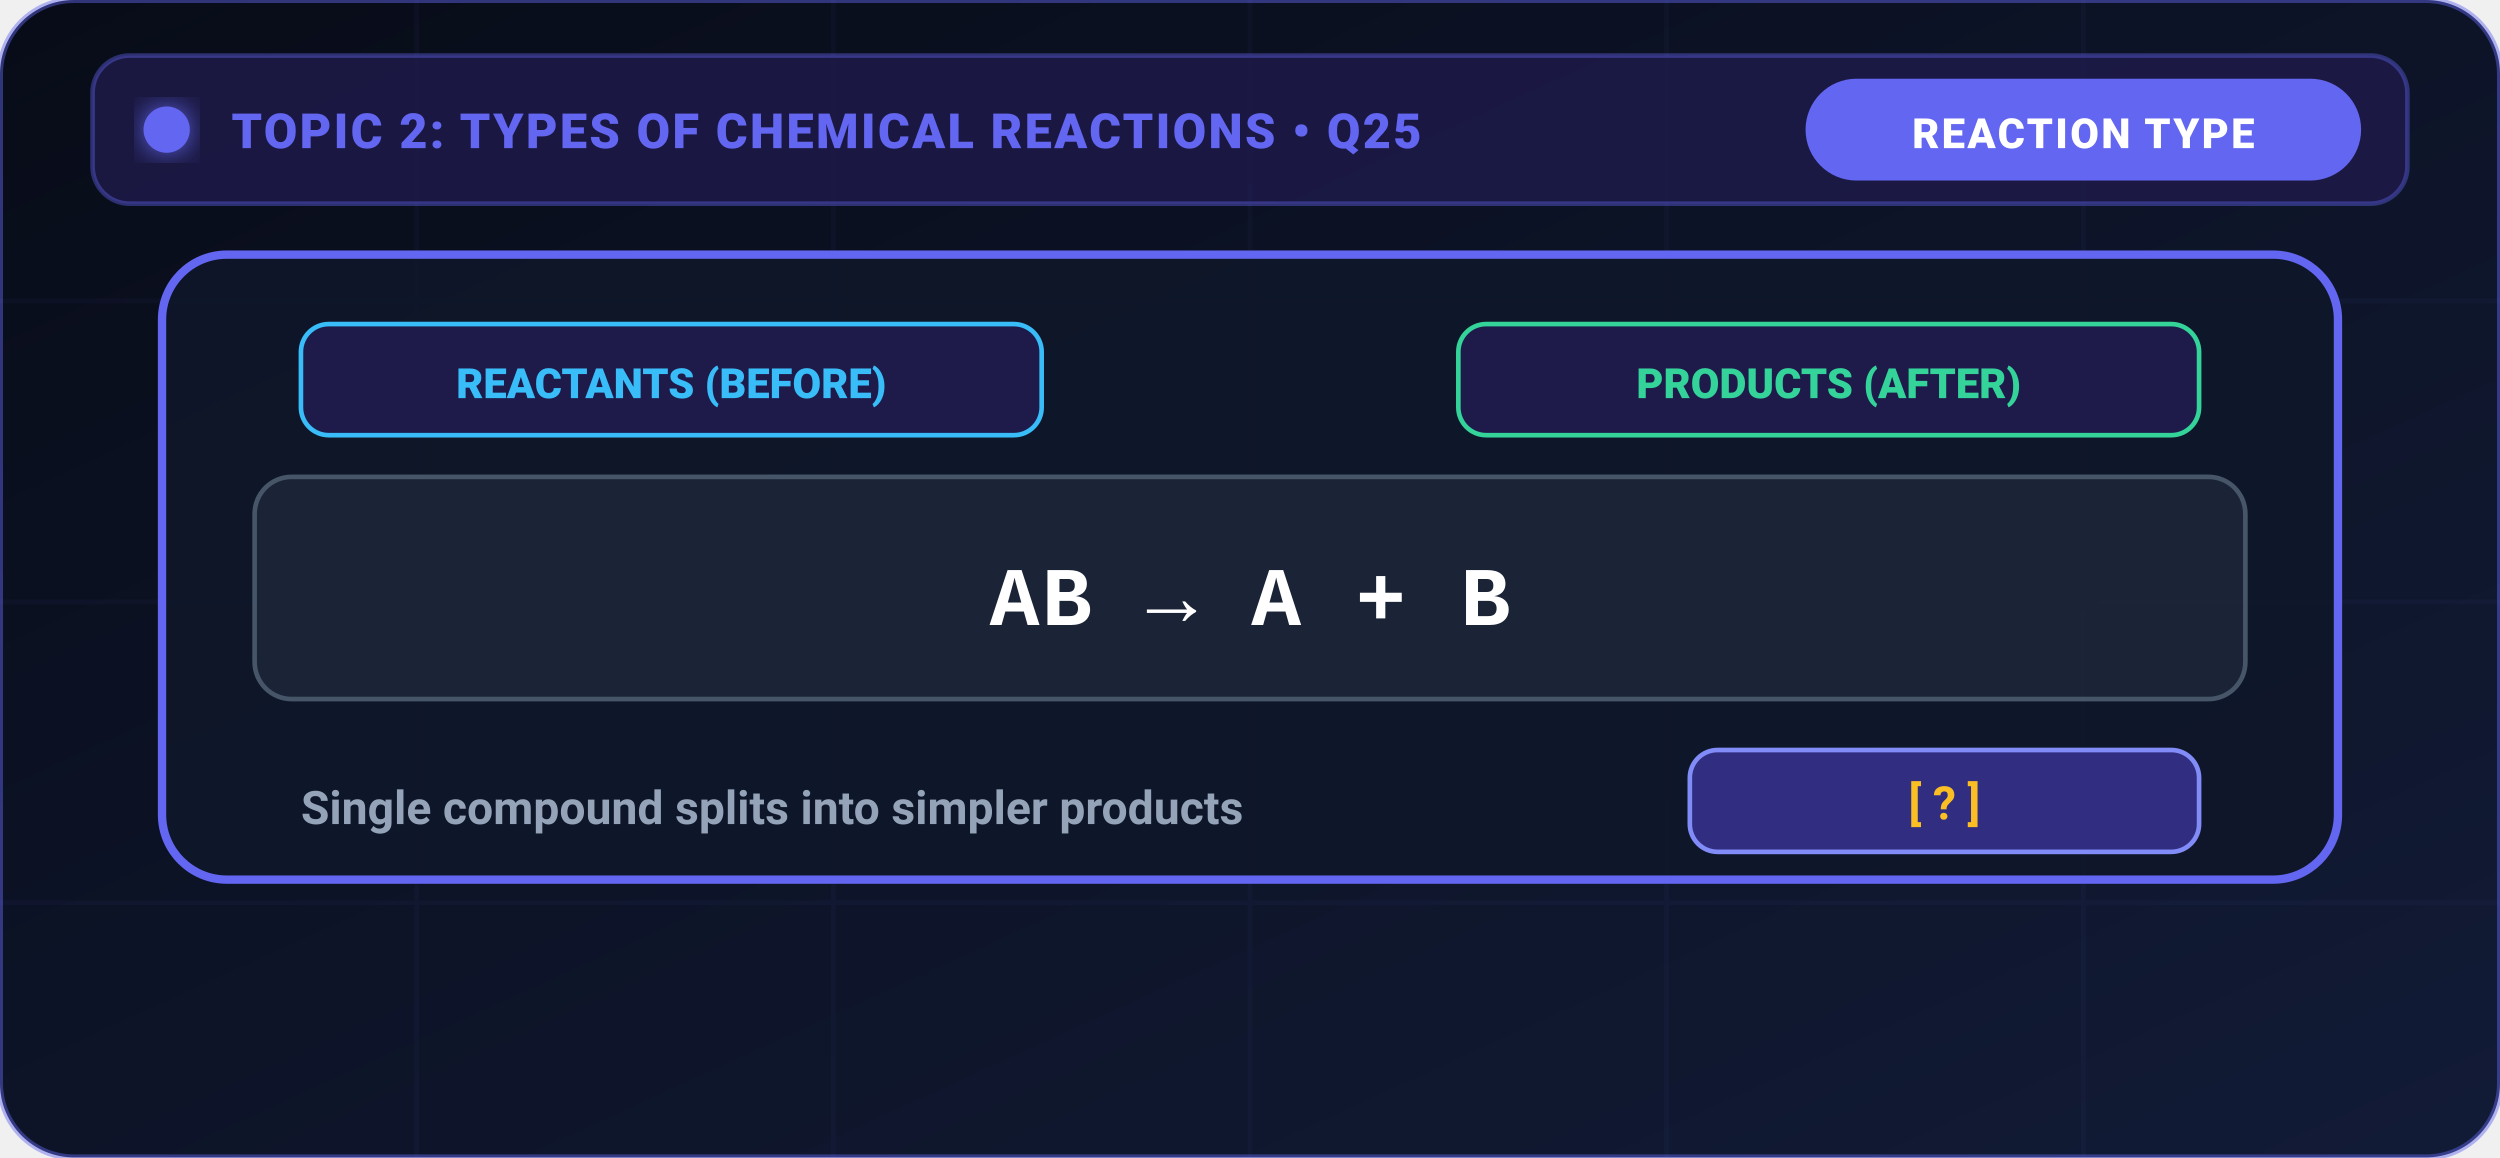
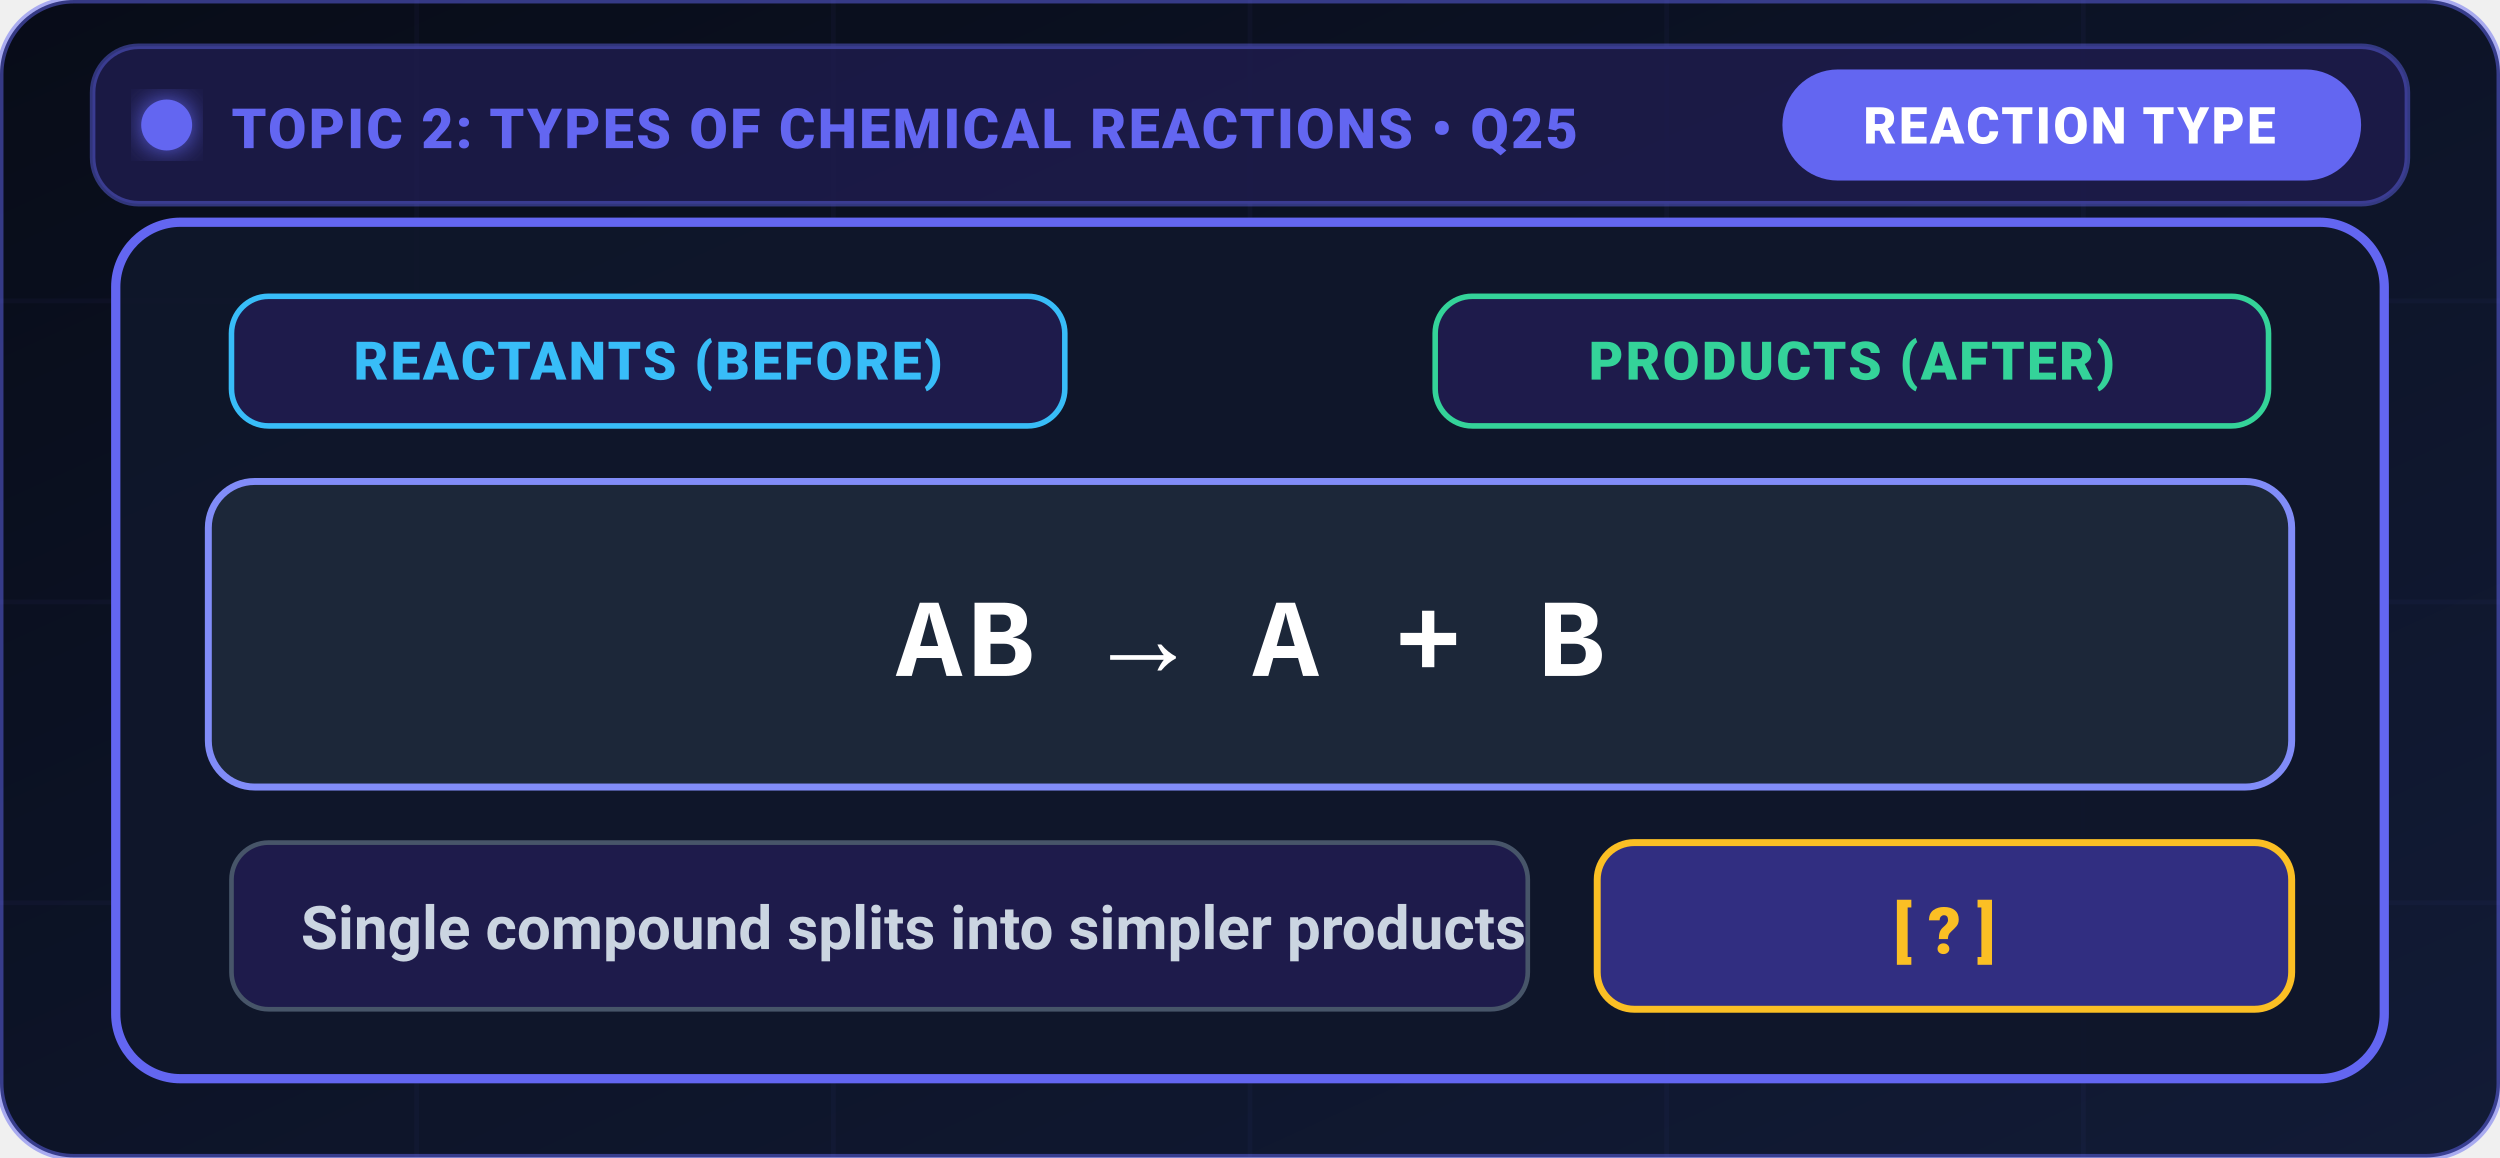
<svg xmlns="http://www.w3.org/2000/svg" viewBox="0 0 540 250" width="100%" height="100%">
  <defs>
    <linearGradient id="bg_t2_25" x1="0%" y1="0%" x2="100%" y2="100%">
      <stop offset="0%" stop-color="#080c18" />
      <stop offset="50%" stop-color="#0d1428" />
      <stop offset="100%" stop-color="#121b36" />
    </linearGradient>
    <filter id="glow_t2_25" x="-20%" y="-20%" width="140%" height="140%">
      <feGaussianBlur stdDeviation="3" result="blur" />
      <feComposite in="SourceGraphic" in2="blur" operator="over" />
    </filter>
  </defs>
-   <rect width="540" height="250" rx="16" fill="url(#bg_t2_25)" stroke="#6366f1" stroke-width="1.3" stroke-opacity="0.45" />
+   <rect width="540" height="250" rx="16" fill="url(#bg_t2_25)" stroke="#6366f1" stroke-width="1.5" stroke-opacity="0.5" />
  <g opacity="0.04" stroke="#6366f1" stroke-width="1">
    <line x1="90" y1="0" x2="90" y2="250" />
    <line x1="180" y1="0" x2="180" y2="250" />
    <line x1="270" y1="0" x2="270" y2="250" />
    <line x1="360" y1="0" x2="360" y2="250" />
    <line x1="450" y1="0" x2="450" y2="250" />
    <line x1="0" y1="65" x2="540" y2="65" />
    <line x1="0" y1="130" x2="540" y2="130" />
    <line x1="0" y1="195" x2="540" y2="195" />
  </g>
-   <rect x="20" y="12" width="500" height="32" rx="8" fill="#1e1b4b" fill-opacity="0.8" stroke="#6366f1" stroke-width="1" stroke-opacity="0.4" />
-   <circle cx="36" cy="28" r="5" fill="#6366f1" filter="url(#glow_t2_25)" />
-   <text x="50" y="32" fill="#6366f1" font-family="'Segoe UI', Roboto, sans-serif" font-size="10.5" font-weight="900" letter-spacing="0.5">TOPIC 2: TYPES OF CHEMICAL REACTIONS • Q25</text>
-   <rect x="390" y="17" width="120" height="22" rx="11" fill="#6366f1" />
-   <text x="450" y="32" fill="#ffffff" font-family="'Segoe UI', Roboto, sans-serif" font-size="9" font-weight="900" text-anchor="middle" letter-spacing="0.5">REACTION TYPE</text>
-   <g transform="translate(35, 55)">
-     <rect x="0" y="0" width="470" height="135" rx="14" fill="#0f172a" fill-opacity="0.9" stroke="#6366f1" stroke-width="1.8" />
-     <rect x="30" y="15" width="160" height="24" rx="6" fill="#1e1b4b" stroke="#38bdf8" stroke-width="1" />
-     <text x="110" y="31" fill="#38bdf8" font-family="'Segoe UI', Roboto, sans-serif" font-size="9" font-weight="800" text-anchor="middle">REACTANTS (BEFORE)</text>
-     <rect x="280" y="15" width="160" height="24" rx="6" fill="#1e1b4b" stroke="#34d399" stroke-width="1" />
-     <text x="360" y="31" fill="#34d399" font-family="'Segoe UI', Roboto, sans-serif" font-size="9" font-weight="800" text-anchor="middle">PRODUCTS (AFTER)</text>
-     <rect x="20" y="48" width="430" height="48" rx="8" fill="#1e293b" fill-opacity="0.8" stroke="#475569" stroke-width="1" />
-     <text x="235" y="80" fill="#ffffff" font-family="'Consolas', 'Courier New', monospace" font-size="18" font-weight="900" text-anchor="middle" letter-spacing="0.5">
+   <rect x="20" y="10" width="500" height="34" rx="10" fill="#1e1b4b" fill-opacity="0.85" stroke="#6366f1" stroke-width="1.2" stroke-opacity="0.45" />
+   <circle cx="36" cy="27" r="5.5" fill="#6366f1" filter="url(#glow_t2_25)" />
+   <text x="50" y="32" fill="#6366f1" font-family="'Segoe UI', Roboto, sans-serif" font-size="12" font-weight="900" letter-spacing="0.5">TOPIC 2: TYPES OF CHEMICAL REACTIONS • Q25</text>
+   <rect x="385" y="15" width="125" height="24" rx="12" fill="#6366f1" />
+   <text x="447" y="31" fill="#ffffff" font-family="'Segoe UI', Roboto, sans-serif" font-size="11" font-weight="900" text-anchor="middle" letter-spacing="0.5">REACTION TYPE</text>
+   <g transform="translate(25, 48)">
+     <rect x="0" y="0" width="490" height="185" rx="14" fill="#0f172a" fill-opacity="0.95" stroke="#6366f1" stroke-width="2" />
+     <rect x="25" y="16" width="180" height="28" rx="8" fill="#1e1b4b" stroke="#38bdf8" stroke-width="1.2" />
+     <text x="115" y="34" fill="#38bdf8" font-family="'Segoe UI', Roboto, sans-serif" font-size="11.5" font-weight="900" text-anchor="middle" letter-spacing="0.5">REACTANTS (BEFORE)</text>
+     <rect x="285" y="16" width="180" height="28" rx="8" fill="#1e1b4b" stroke="#34d399" stroke-width="1.2" />
+     <text x="375" y="34" fill="#34d399" font-family="'Segoe UI', Roboto, sans-serif" font-size="11.5" font-weight="900" text-anchor="middle" letter-spacing="0.5">PRODUCTS (AFTER)</text>
+     <rect x="20" y="56" width="450" height="66" rx="10" fill="#1e293b" fill-opacity="0.9" stroke="#818cf8" stroke-width="1.5" />
+     <text x="245" y="98" fill="#ffffff" font-family="'Consolas', 'Courier New', monospace" font-size="24" font-weight="900" text-anchor="middle" letter-spacing="1">
        AB  →  A + B
      </text>
-     <g transform="translate(30, 105)">
-       <text x="0" y="18" fill="#94a3b8" font-family="'Segoe UI', Roboto, sans-serif" font-size="10" font-weight="600">Single compound splits into simpler products</text>
-       <rect x="300" y="2" width="110" height="22" rx="6" fill="#312e81" stroke="#818cf8" stroke-width="1" />
-       <text x="355" y="17" fill="#fbbf24" font-family="'Segoe UI', Roboto, sans-serif" font-size="10" font-weight="bold" text-anchor="middle">[ ? ]</text>
+     <g transform="translate(25, 134)">
+       <rect x="0" y="0" width="280" height="36" rx="8" fill="#1e1b4b" stroke="#475569" stroke-width="1" />
+       <text x="15" y="23" fill="#cbd5e1" font-family="'Segoe UI', Roboto, sans-serif" font-size="13" font-weight="700">Single compound splits into simpler products</text>
+       <rect x="295" y="0" width="150" height="36" rx="8" fill="#312e81" stroke="#fbbf24" stroke-width="1.5" />
+       <text x="370" y="24" fill="#fbbf24" font-family="'Segoe UI', Roboto, sans-serif" font-size="14" font-weight="900" text-anchor="middle">[ ? ]</text>
    </g>
  </g>
</svg>
